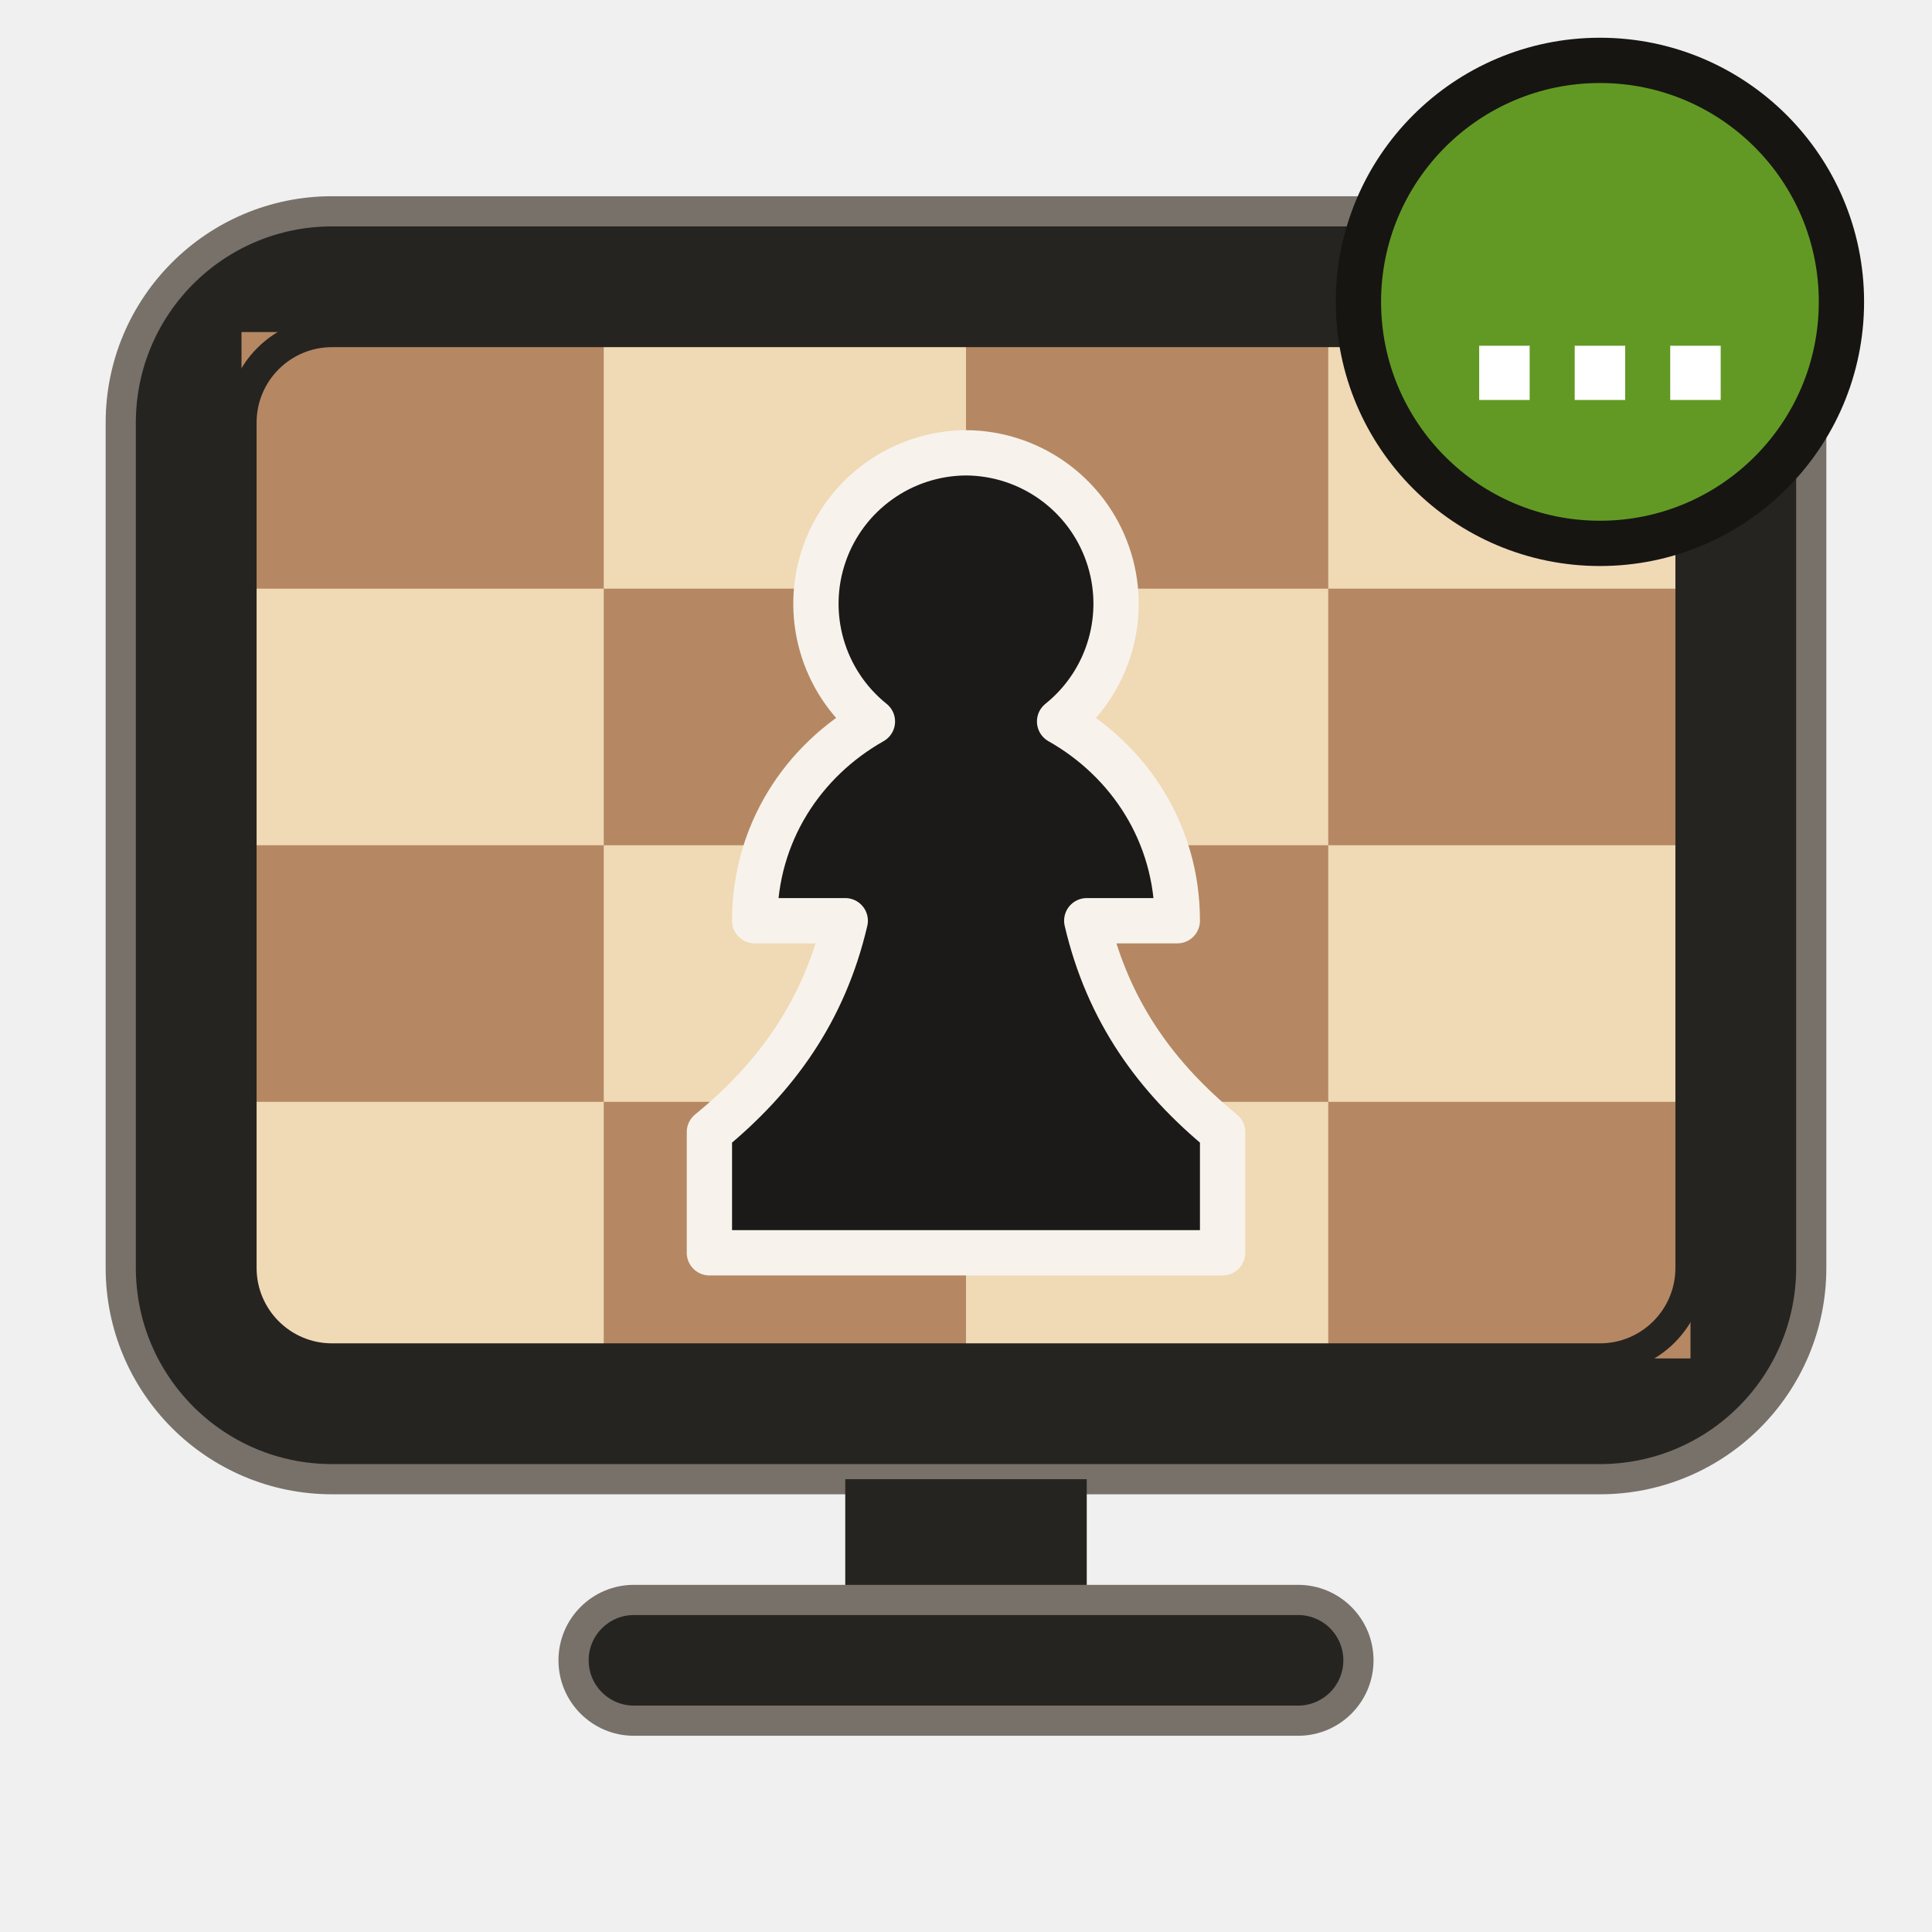
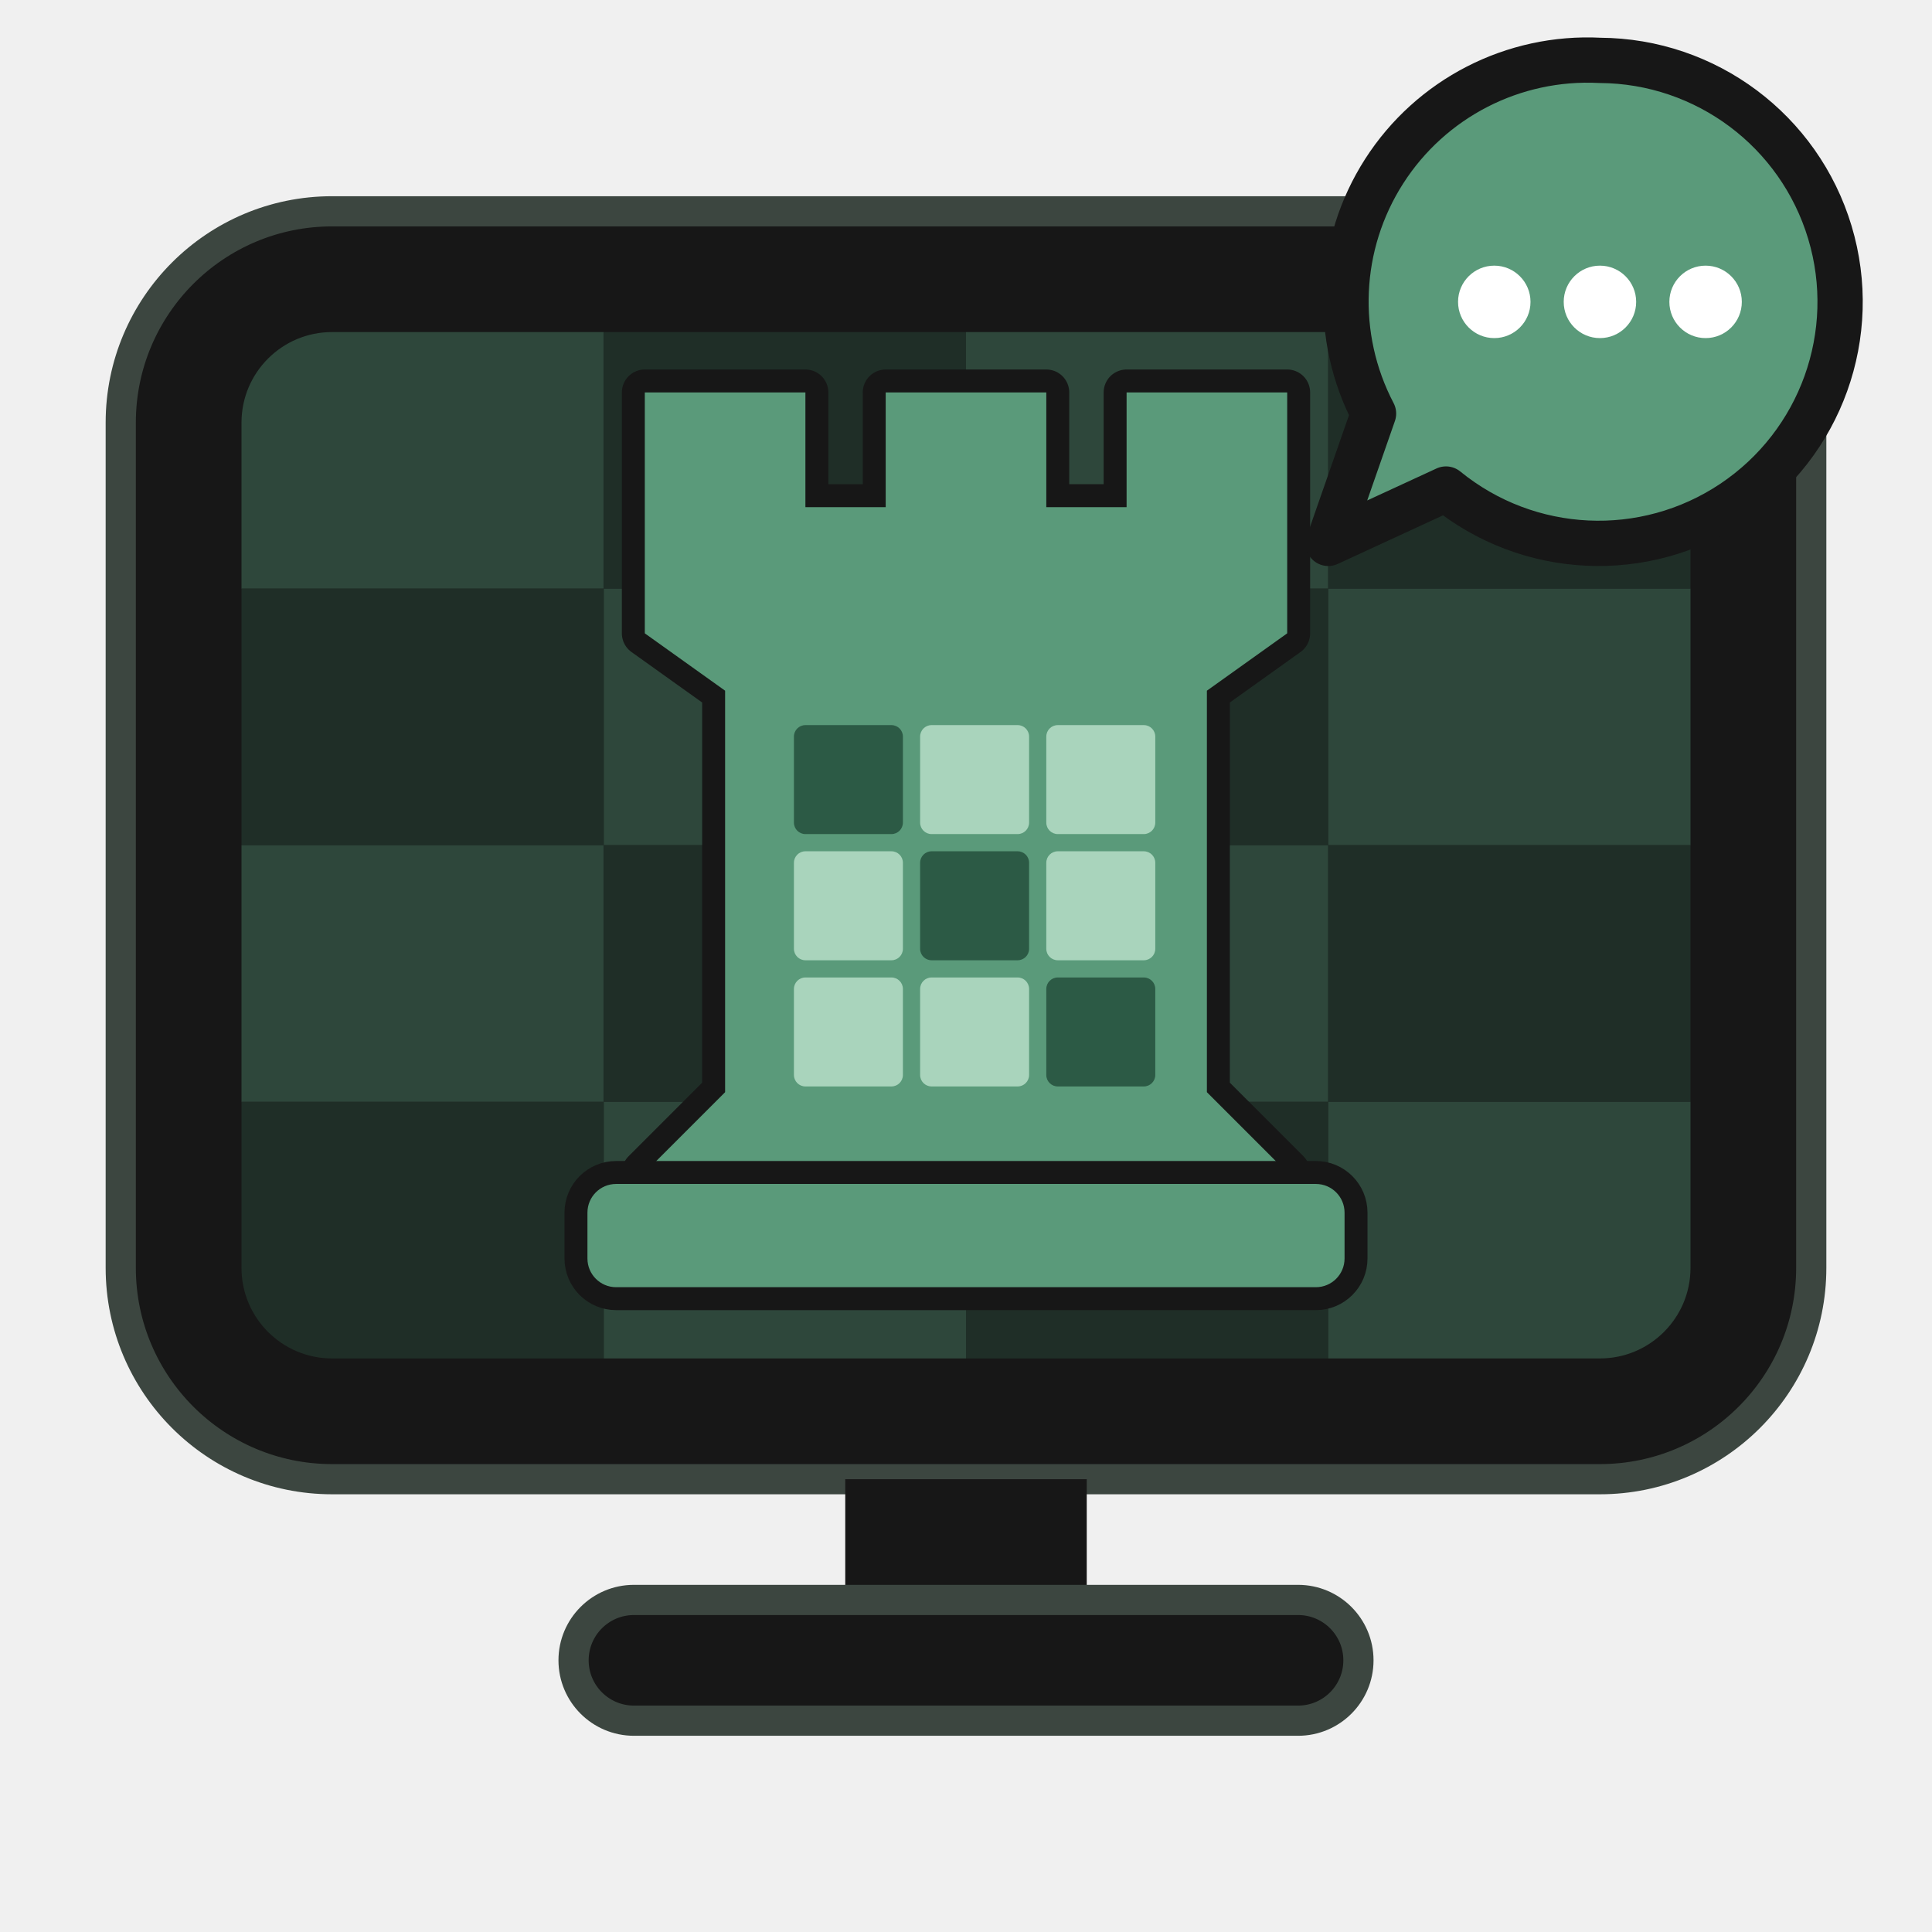
<svg xmlns="http://www.w3.org/2000/svg" viewBox="0 0 128 128">
-   <rect x="8" y="14" width="112" height="84" rx="14" fill="#262421" stroke="#77716a" stroke-width="2" />
-   <rect x="16" y="22" width="96" height="68" rx="6" fill="#f0d9b5" />
-   <g fill="#b58863">
-     <rect x="16" y="22" width="24" height="17" />
-     <rect x="64" y="22" width="24" height="17" />
-     <rect x="40" y="39" width="24" height="17" />
-     <rect x="88" y="39" width="24" height="17" />
-     <rect x="16" y="56" width="24" height="17" />
-     <rect x="64" y="56" width="24" height="17" />
-     <rect x="40" y="73" width="24" height="17" />
-     <rect x="88" y="73" width="24" height="17" />
+   <rect x="8" y="14" width="112" height="84" rx="14" fill="#171717" stroke="#3c4640" stroke-width="2" />
+   <clipPath id="scr">
+     <rect x="16" y="22" width="96" height="68" rx="6" />
+   </clipPath>
+   <g clip-path="url(#scr)">
+     <rect x="16" y="22" width="24" height="17" fill="#2e473b" />
+     <rect x="40" y="22" width="24" height="17" fill="#1f2e27" />
+     <rect x="64" y="22" width="24" height="17" fill="#2e473b" />
+     <rect x="88" y="22" width="24" height="17" fill="#1f2e27" />
+     <rect x="16" y="39" width="24" height="17" fill="#1f2e27" />
+     <rect x="40" y="39" width="24" height="17" fill="#2e473b" />
+     <rect x="64" y="39" width="24" height="17" fill="#1f2e27" />
+     <rect x="88" y="39" width="24" height="17" fill="#2e473b" />
+     <rect x="16" y="56" width="24" height="17" fill="#2e473b" />
+     <rect x="40" y="56" width="24" height="17" fill="#1f2e27" />
+     <rect x="64" y="56" width="24" height="17" fill="#2e473b" />
+     <rect x="88" y="56" width="24" height="17" fill="#1f2e27" />
+     <rect x="16" y="73" width="24" height="17" fill="#1f2e27" />
+     <rect x="40" y="73" width="24" height="17" fill="#2e473b" />
+     <rect x="64" y="73" width="24" height="17" fill="#1f2e27" />
+     <rect x="88" y="73" width="24" height="17" fill="#2e473b" />
  </g>
-   <rect x="16" y="22" width="96" height="68" rx="6" fill="none" stroke="#262421" stroke-width="2" />
-   <g fill="#1b1a18" stroke="#f7f3ec" stroke-width="3" stroke-linejoin="round">
-     <path d="M64 30a10 10 0 0 1 6.2 17.8c4.6 2.6 7.8 7.4 7.8 13.2h-6c1.4 6 4.6 10.4 9 14v8H47v-8c4.4-3.6 7.6-8 9-14h-6c0-5.8 3.2-10.6 7.8-13.2A10 10 0 0 1 64 30z" />
+   <g transform="translate(64 26) scale(0.76) translate(-42 -11)">
+     <g fill="#5a9a7a" stroke="#171717" stroke-width="4" stroke-linejoin="round" paint-order="stroke">
+       <path d="M14 11H28V21H35V11H49V21H56V11H70V32L63 37V72L70 79V81H14V79L21 72V37L14 32Z" />
+       <rect x="9" y="80" width="66" height="9" rx="2.5" />
+     </g>
+     <rect x="27" y="40" width="9.5" height="9.5" rx="1" fill="#2c5a45" />
+     <rect x="38" y="40" width="9.5" height="9.5" rx="1" fill="#a9d4bc" />
+     <rect x="49" y="40" width="9.5" height="9.5" rx="1" fill="#a9d4bc" />
+     <rect x="27" y="51" width="9.5" height="9.5" rx="1" fill="#a9d4bc" />
+     <rect x="38" y="51" width="9.5" height="9.5" rx="1" fill="#2c5a45" />
+     <rect x="49" y="51" width="9.5" height="9.5" rx="1" fill="#a9d4bc" />
+     <rect x="27" y="62" width="9.5" height="9.5" rx="1" fill="#a9d4bc" />
+     <rect x="38" y="62" width="9.5" height="9.5" rx="1" fill="#a9d4bc" />
+     <rect x="49" y="62" width="9.5" height="9.5" rx="1" fill="#2c5a45" />
  </g>
-   <rect x="56" y="98" width="16" height="10" fill="#262421" />
-   <rect x="38" y="106" width="52" height="8" rx="4" fill="#262421" stroke="#77716a" stroke-width="2" />
-   <circle cx="106" cy="20" r="16" fill="#629924" stroke="#161512" stroke-width="3" />
-   <text x="106" y="26.5" text-anchor="middle" font-family="DejaVu Sans, Arial, sans-serif" font-size="19" font-weight="700" fill="#fff">…</text>
+   <rect x="56" y="98" width="16" height="10" fill="#171717" />
+   <rect x="38" y="106" width="52" height="8" rx="4" fill="#171717" stroke="#3c4640" stroke-width="2" />
+   <path d="M106 4a16 16 0 1 1-10.2 28.4L88 36l3-8.6A16 16 0 0 1 106 4z" fill="#5a9a7a" stroke="#171717" stroke-width="3" stroke-linejoin="round" />
+   <g fill="#fff">
+     <circle cx="99" cy="20" r="2.4" />
+     <circle cx="106" cy="20" r="2.4" />
+     <circle cx="113" cy="20" r="2.4" />
+   </g>
</svg>
